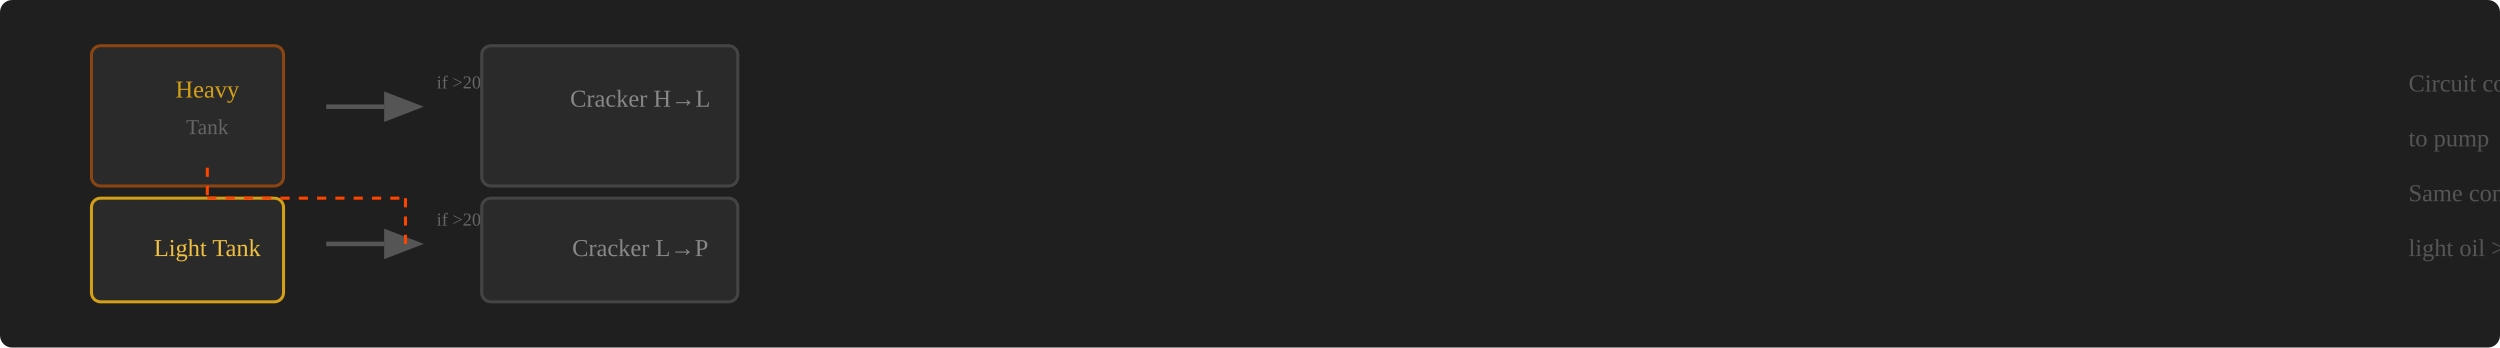
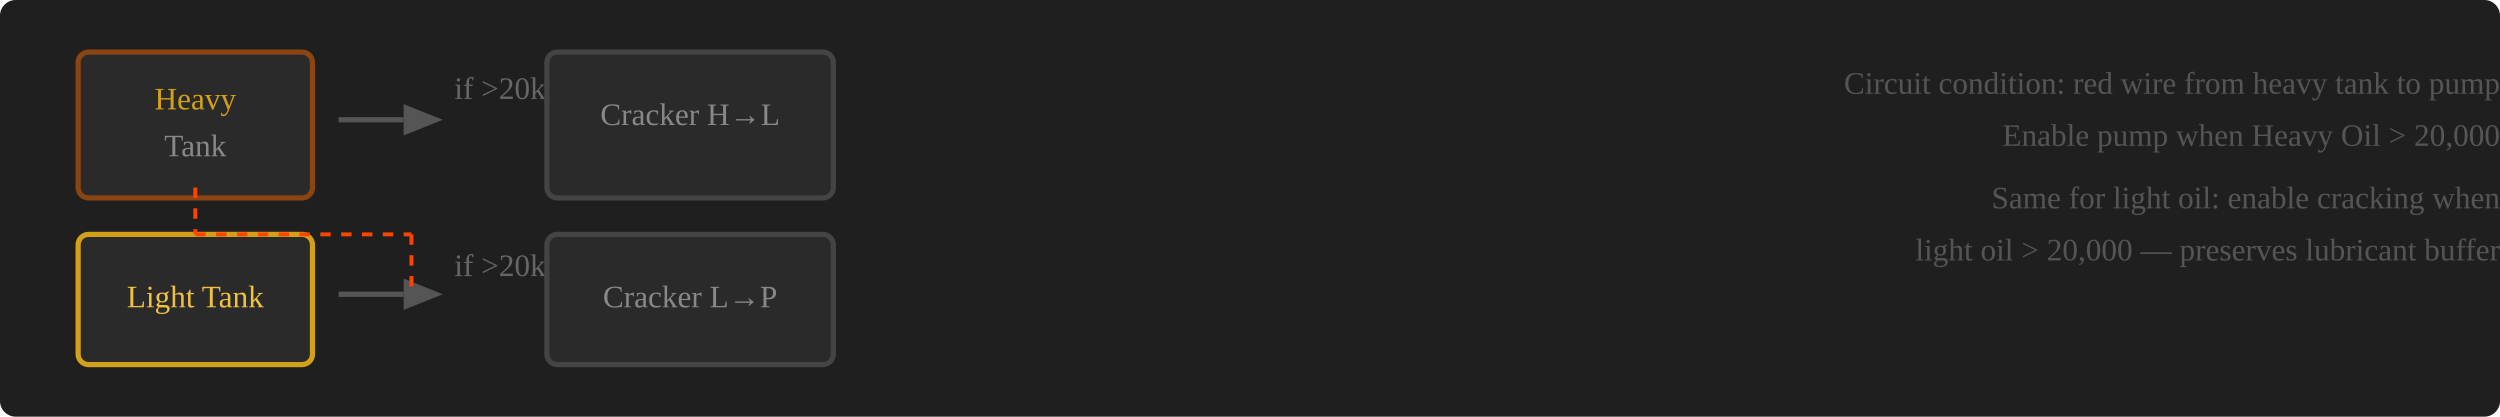
- <svg xmlns="http://www.w3.org/2000/svg" viewBox="0 0 820 114" width="820" height="114">
-   <rect width="820" height="114" fill="#1f1f1f" rx="4" />
-   <rect x="30" y="15" width="63" height="46" rx="3" fill="#2a2a2a" stroke="#8b4513" />
-   <text x="68" y="32" text-anchor="middle" font-size="8" fill="#d4a017">Heavy</text>
-   <text x="68" y="44" text-anchor="middle" font-size="7" fill="#666">Tank</text>
-   <line x1="107" y1="35" x2="126" y2="35" stroke="#555" stroke-width="1.5" />
-   <polygon points="126,30 139,35 126,40" fill="#555" />
-   <text x="152" y="29" text-anchor="middle" font-size="6" fill="#666">if &gt;20k</text>
-   <rect x="158" y="15" width="84" height="46" rx="3" fill="#2a2a2a" stroke="#444" />
-   <text x="210" y="35" text-anchor="middle" font-size="8" fill="#888">Cracker H→L</text>
-   <rect x="30" y="65" width="63" height="34" rx="3" fill="#2a2a2a" stroke="#d4a017" />
-   <text x="68" y="84" text-anchor="middle" font-size="8" fill="#f0c040">Light Tank</text>
-   <line x1="107" y1="80" x2="126" y2="80" stroke="#555" stroke-width="1.5" />
-   <polygon points="126,75 139,80 126,85" fill="#555" />
-   <text x="152" y="74" text-anchor="middle" font-size="6" fill="#666">if &gt;20k</text>
-   <rect x="158" y="65" width="84" height="34" rx="3" fill="#2a2a2a" stroke="#444" />
-   <text x="210" y="84" text-anchor="middle" font-size="8" fill="#888">Cracker L→P</text>
-   <line x1="68" y1="55" x2="68" y2="65" stroke="#ff4400" stroke-width="1" stroke-dasharray="3" />
-   <line x1="68" y1="65" x2="133" y2="65" stroke="#ff4400" stroke-width="1" stroke-dasharray="3" />
-   <line x1="133" y1="65" x2="133" y2="80" stroke="#ff4400" stroke-width="1" stroke-dasharray="3" />
-   <text x="790" y="30" font-size="8" fill="#555">Circuit condition: connect red wire from heavy tank</text>
-   <text x="790" y="48" font-size="8" fill="#555">to pump → Enable when Heavy Oil &gt; 20,000</text>
-   <text x="790" y="66" font-size="8" fill="#555">Same config for light oil: enable cracking when</text>
-   <text x="790" y="84" font-size="8" fill="#555">light oil &gt; 20,000 — preserves lubricant buffer</text>
+ <svg xmlns="http://www.w3.org/2000/svg" viewBox="0 0 960 160" width="100%" height="auto" style="display:block;margin:0 auto;max-width:960px">
+   <defs>
+     <filter id="g">
+       <feGaussianBlur stdDeviation="2" result="b" />
+       <feMerge>
+         <feMergeNode in="b" />
+         <feMergeNode in="SourceGraphic" />
+       </feMerge>
+     </filter>
+   </defs>
+   <rect width="960" height="160" fill="#1f1f1f" rx="6" />
+   <rect x="30" y="20" width="90" height="56" rx="4" fill="#2a2a2a" stroke="#8b4513" stroke-width="2" />
+   <text x="75" y="42" text-anchor="middle" font-size="12" fill="#d4a017">Heavy</text>
+   <text x="75" y="60" text-anchor="middle" font-size="12" fill="#888">Tank</text>
+   <line x1="130" y1="46" x2="155" y2="46" stroke="#555" stroke-width="2" />
+   <polygon points="155,40 170,46 155,52" fill="#555" />
+   <text x="192" y="38" text-anchor="middle" font-size="12" fill="#666">if &gt;20k</text>
+   <rect x="210" y="20" width="110" height="56" rx="4" fill="#2a2a2a" stroke="#444" stroke-width="2" />
+   <text x="265" y="48" text-anchor="middle" font-size="12" fill="#888">Cracker H→L</text>
+   <rect x="30" y="90" width="90" height="50" rx="4" fill="#2a2a2a" stroke="#d4a017" stroke-width="2" />
+   <text x="75" y="118" text-anchor="middle" font-size="12" fill="#f0c040">Light Tank</text>
+   <line x1="130" y1="113" x2="155" y2="113" stroke="#555" stroke-width="2" />
+   <polygon points="155,107 170,113 155,119" fill="#555" />
+   <text x="192" y="106" text-anchor="middle" font-size="12" fill="#666">if &gt;20k</text>
+   <rect x="210" y="90" width="110" height="50" rx="4" fill="#2a2a2a" stroke="#444" stroke-width="2" />
+   <text x="265" y="118" text-anchor="middle" font-size="12" fill="#888">Cracker L→P</text>
+   <line x1="75" y1="72" x2="75" y2="90" stroke="#ff4400" stroke-width="1.5" stroke-dasharray="4" />
+   <line x1="75" y1="90" x2="158" y2="90" stroke="#ff4400" stroke-width="1.5" stroke-dasharray="4" />
+   <line x1="158" y1="90" x2="158" y2="113" stroke="#ff4400" stroke-width="1.5" stroke-dasharray="4" />
+   <text x="960" y="36" text-anchor="end" font-size="12" fill="#555">Circuit condition: red wire from heavy tank to pump</text>
+   <text x="960" y="56" text-anchor="end" font-size="12" fill="#555">Enable pump when Heavy Oil &gt; 20,000</text>
+   <text x="960" y="80" text-anchor="end" font-size="12" fill="#555">Same for light oil: enable cracking when</text>
+   <text x="960" y="100" text-anchor="end" font-size="12" fill="#555">light oil &gt; 20,000 — preserves lubricant buffer</text>
</svg>
